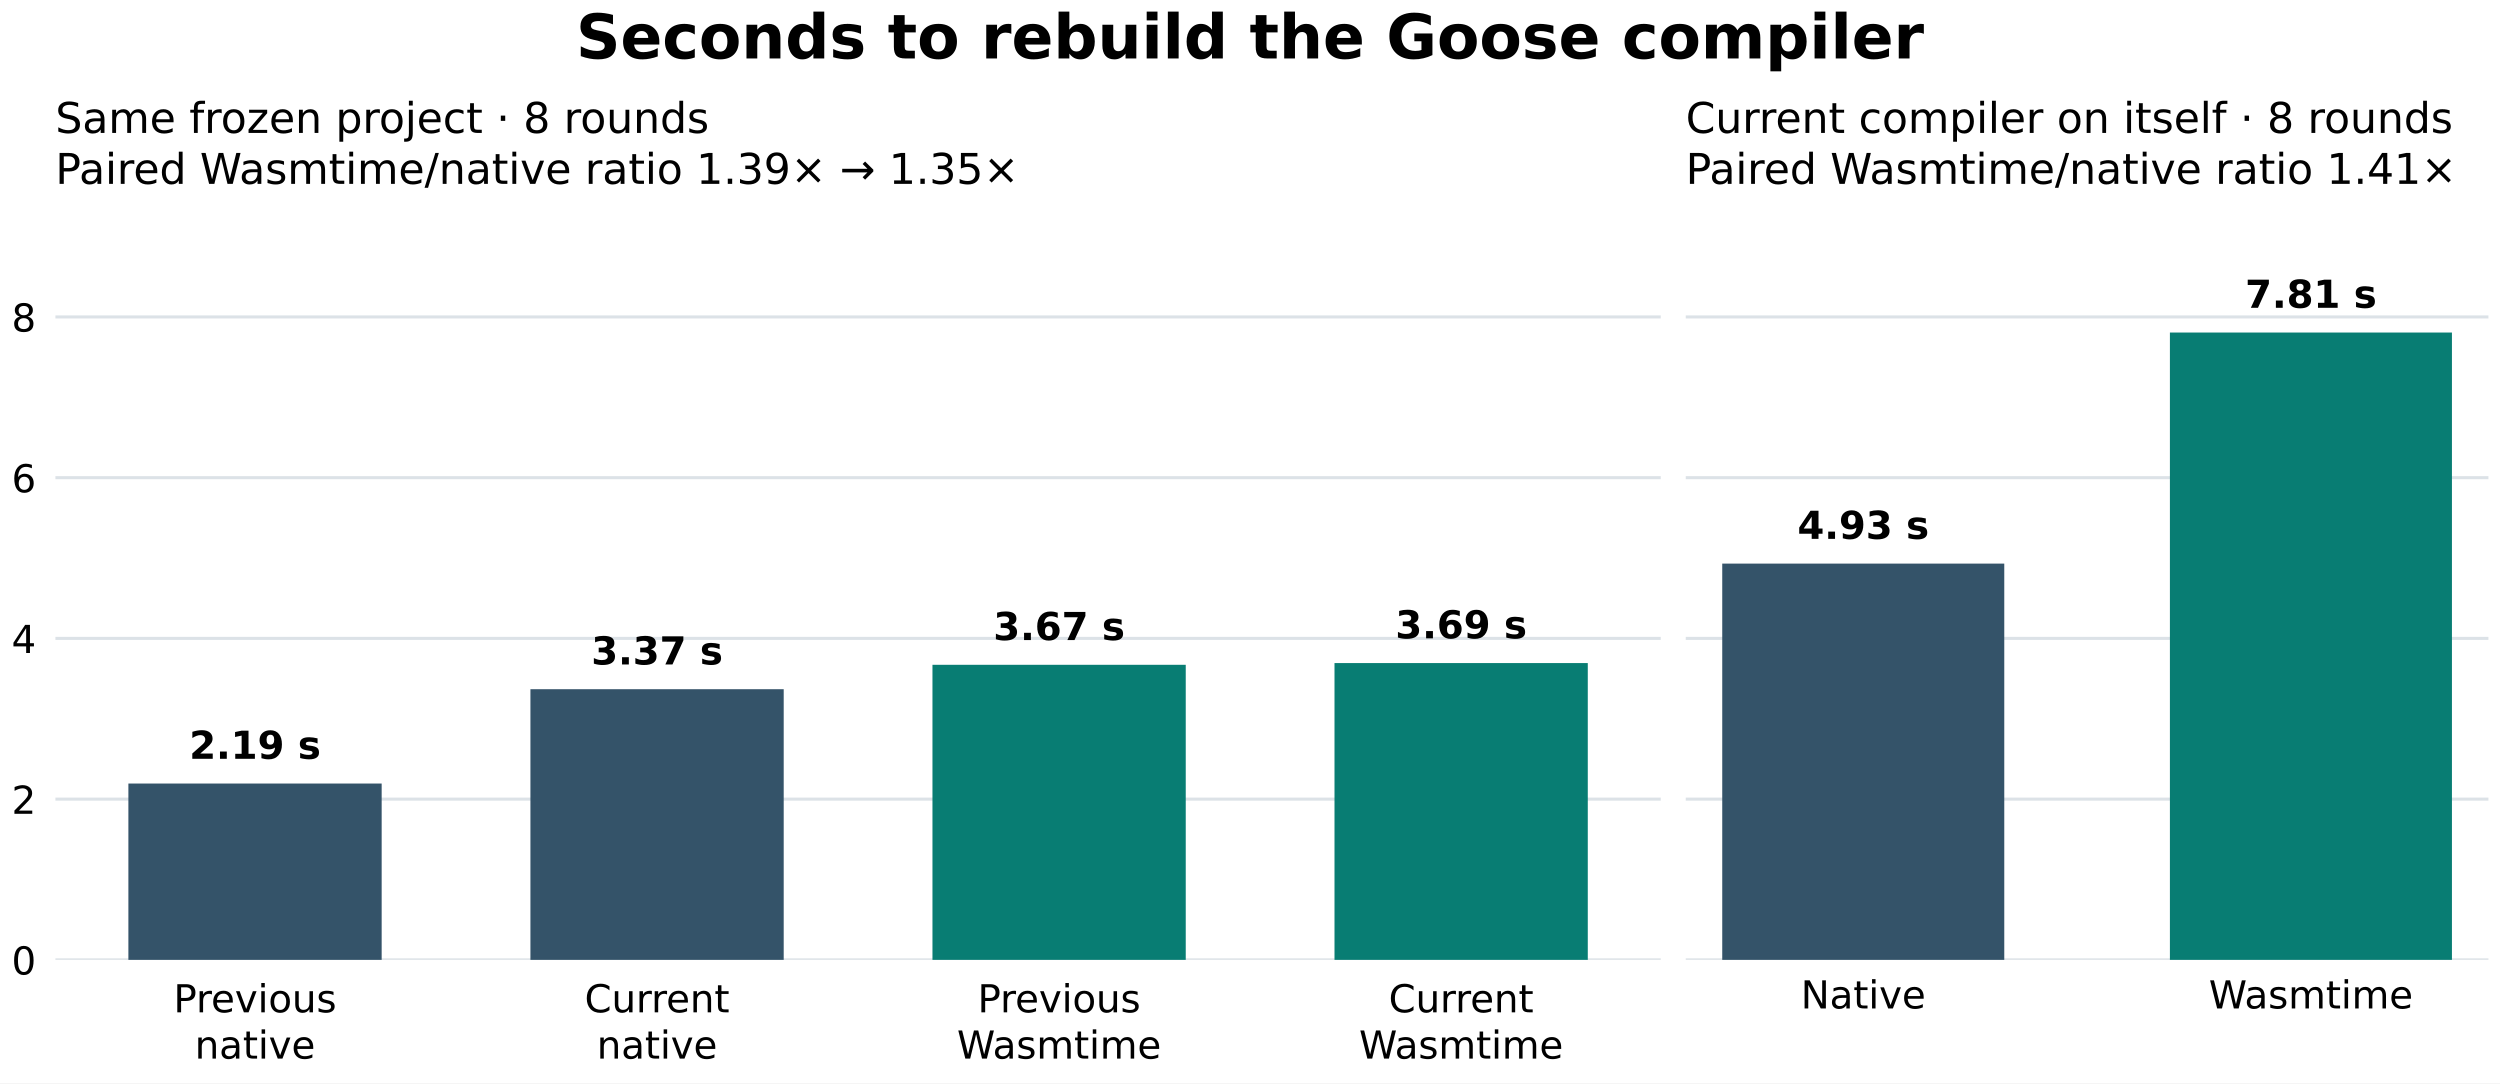
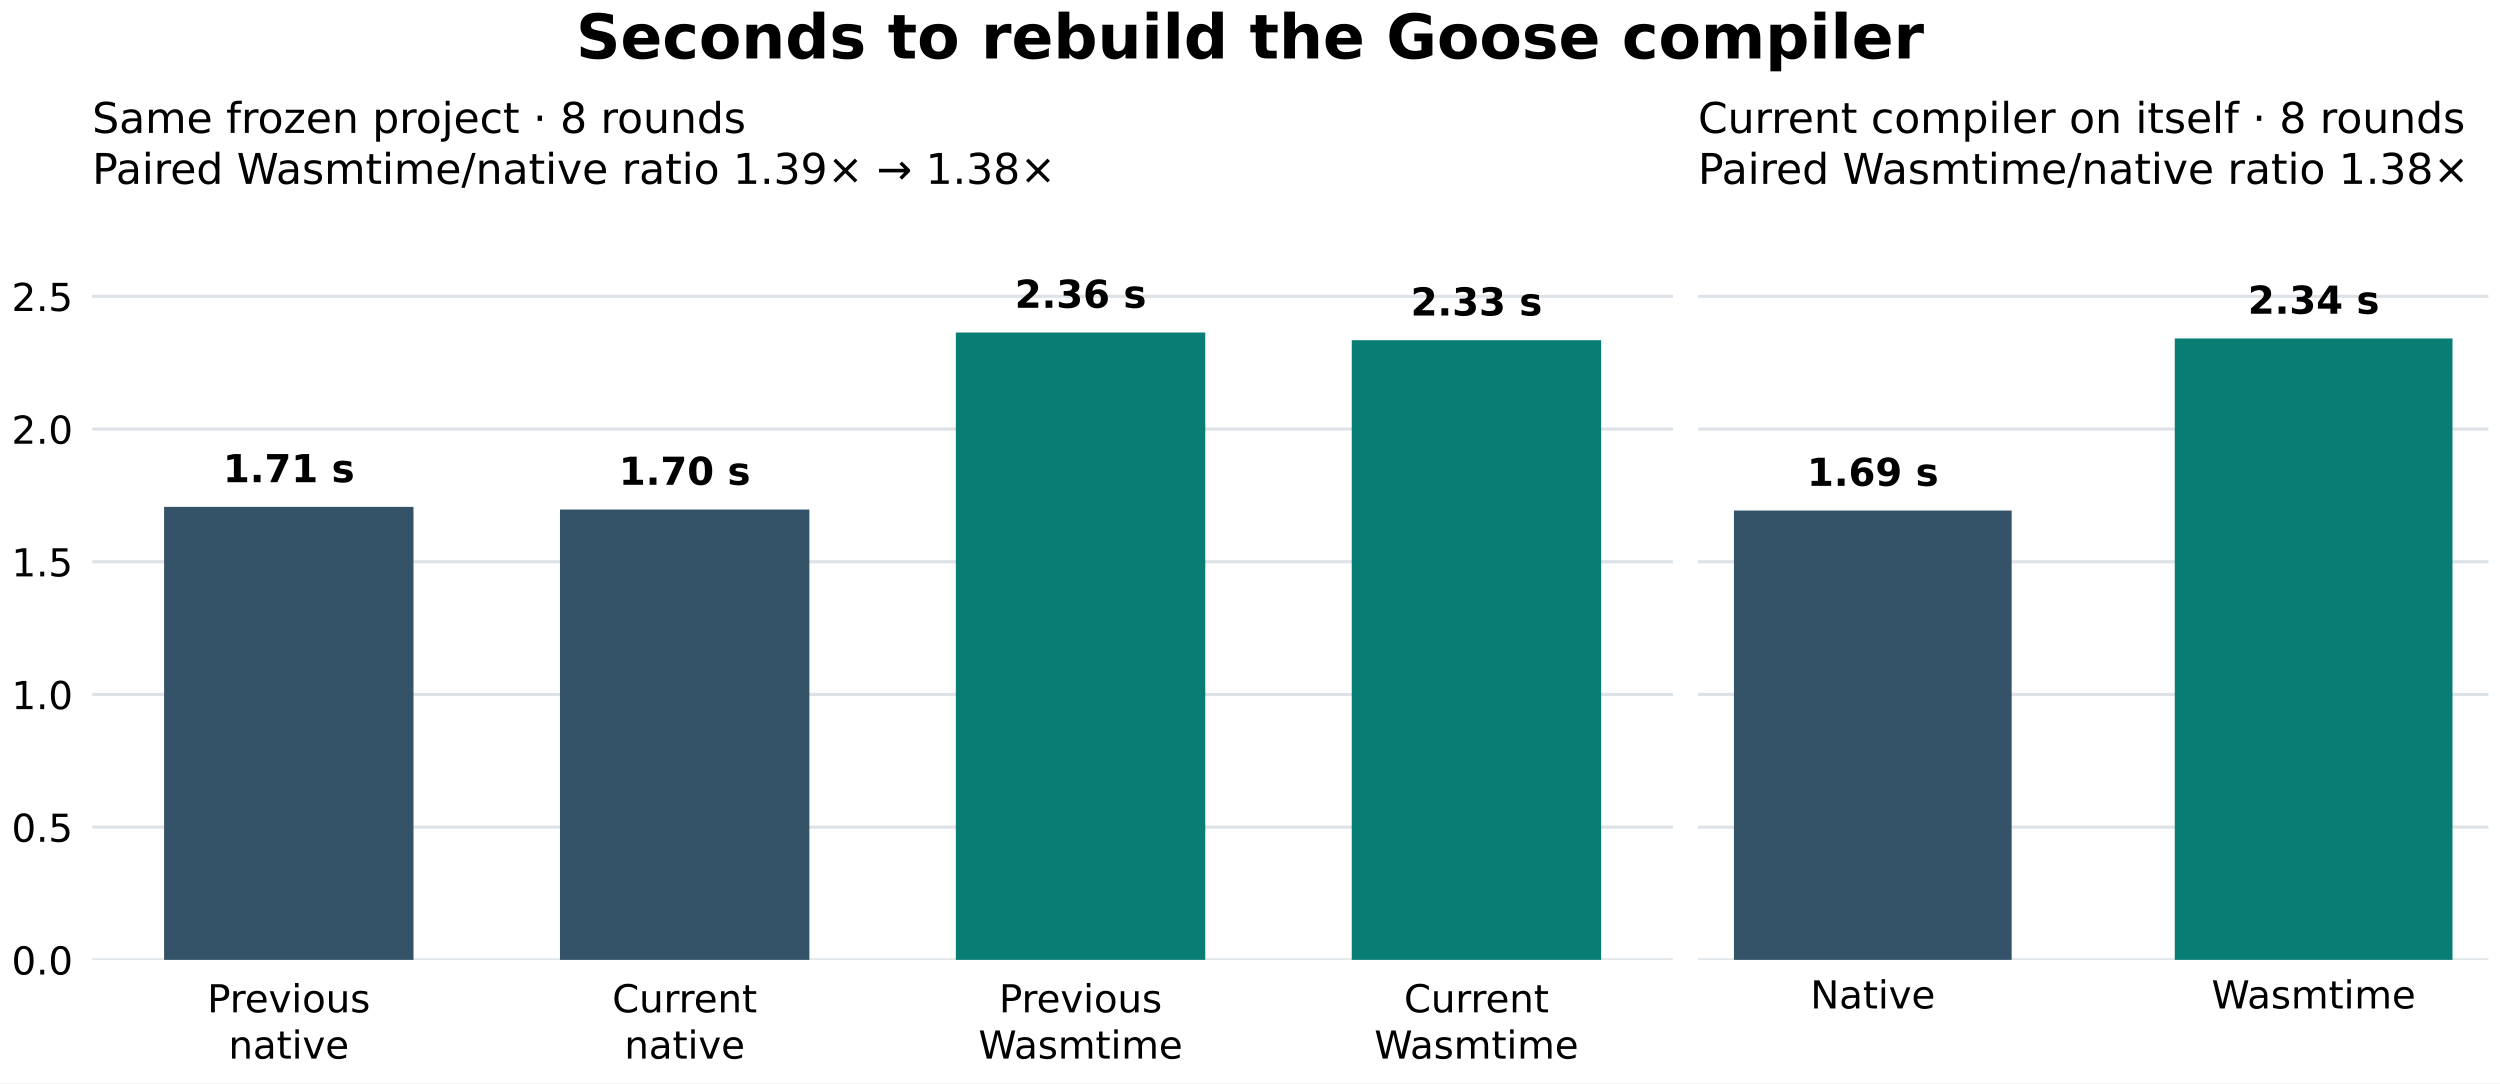
<svg xmlns="http://www.w3.org/2000/svg" width="648pt" height="280.8pt" viewBox="0 0 648 280.8" version="1.1">
  <defs>
    <style type="text/css">*{stroke-linejoin: round; stroke-linecap: butt}</style>
  </defs>
  <g id="figure_1">
    <g id="patch_1">
      <path d="M 0 280.8 L 648 280.8 L 648 0 L 0 0 z " style="fill: #ffffff" />
    </g>
    <g id="axes_1">
      <g id="patch_2">
-         <path d="M 14.363 248.794 L 430.467 248.794 L 430.467 53.664 L 14.363 53.664 z " style="fill: #ffffff" />
+         <path d="M 23.903 248.794 L 433.648 248.794 L 433.648 53.664 L 23.903 53.664 z " style="fill: #ffffff" />
      </g>
      <g id="matplotlib.axis_1">
        <g id="xtick_1">
          <g id="line2d_1" />
          <g id="text_1">
-             <text style="font-size: 10px; font-family: 'DejaVu Sans', 'Bitstream Vera Sans', 'Computer Modern Sans Serif', 'Lucida Grande', 'Verdana', 'Geneva', 'Lucid', 'Arial', 'Helvetica', 'Avant Garde', sans-serif" transform="translate(44.97181 262.3937)">Previous</text>
-             <text style="font-size: 10px; font-family: 'DejaVu Sans', 'Bitstream Vera Sans', 'Computer Modern Sans Serif', 'Lucida Grande', 'Verdana', 'Geneva', 'Lucid', 'Arial', 'Helvetica', 'Avant Garde', sans-serif" transform="translate(50.48431 274.3964)">native</text>
+             <text style="font-size: 10px; font-family: 'DejaVu Sans', 'Bitstream Vera Sans', 'Computer Modern Sans Serif', 'Lucida Grande', 'Verdana', 'Geneva', 'Lucid', 'Arial', 'Helvetica', 'Avant Garde', sans-serif" transform="translate(53.72156 262.3937)">Previous</text>
+             <text style="font-size: 10px; font-family: 'DejaVu Sans', 'Bitstream Vera Sans', 'Computer Modern Sans Serif', 'Lucida Grande', 'Verdana', 'Geneva', 'Lucid', 'Arial', 'Helvetica', 'Avant Garde', sans-serif" transform="translate(59.23406 274.3964)">native</text>
          </g>
        </g>
        <g id="xtick_2">
          <g id="line2d_2" />
          <g id="text_2">
-             <text style="font-size: 10px; font-family: 'DejaVu Sans', 'Bitstream Vera Sans', 'Computer Modern Sans Serif', 'Lucida Grande', 'Verdana', 'Geneva', 'Lucid', 'Arial', 'Helvetica', 'Avant Garde', sans-serif" transform="translate(151.5319 262.3929)">Current</text>
-             <text style="font-size: 10px; font-family: 'DejaVu Sans', 'Bitstream Vera Sans', 'Computer Modern Sans Serif', 'Lucida Grande', 'Verdana', 'Geneva', 'Lucid', 'Arial', 'Helvetica', 'Avant Garde', sans-serif" transform="translate(154.6928 274.3957)">native</text>
+             <text style="font-size: 10px; font-family: 'DejaVu Sans', 'Bitstream Vera Sans', 'Computer Modern Sans Serif', 'Lucida Grande', 'Verdana', 'Geneva', 'Lucid', 'Arial', 'Helvetica', 'Avant Garde', sans-serif" transform="translate(158.6888 262.3929)">Current</text>
+             <text style="font-size: 10px; font-family: 'DejaVu Sans', 'Bitstream Vera Sans', 'Computer Modern Sans Serif', 'Lucida Grande', 'Verdana', 'Geneva', 'Lucid', 'Arial', 'Helvetica', 'Avant Garde', sans-serif" transform="translate(161.8497 274.3957)">native</text>
          </g>
        </g>
        <g id="xtick_3">
          <g id="line2d_3" />
          <g id="text_3">
-             <text style="font-size: 10px; font-family: 'DejaVu Sans', 'Bitstream Vera Sans', 'Computer Modern Sans Serif', 'Lucida Grande', 'Verdana', 'Geneva', 'Lucid', 'Arial', 'Helvetica', 'Avant Garde', sans-serif" transform="translate(253.3889 262.3937)">Previous</text>
-             <text style="font-size: 10px; font-family: 'DejaVu Sans', 'Bitstream Vera Sans', 'Computer Modern Sans Serif', 'Lucida Grande', 'Verdana', 'Geneva', 'Lucid', 'Arial', 'Helvetica', 'Avant Garde', sans-serif" transform="translate(248.06 274.3964)">Wasmtime</text>
+             <text style="font-size: 10px; font-family: 'DejaVu Sans', 'Bitstream Vera Sans', 'Computer Modern Sans Serif', 'Lucida Grande', 'Verdana', 'Geneva', 'Lucid', 'Arial', 'Helvetica', 'Avant Garde', sans-serif" transform="translate(258.9529 262.3937)">Previous</text>
+             <text style="font-size: 10px; font-family: 'DejaVu Sans', 'Bitstream Vera Sans', 'Computer Modern Sans Serif', 'Lucida Grande', 'Verdana', 'Geneva', 'Lucid', 'Arial', 'Helvetica', 'Avant Garde', sans-serif" transform="translate(253.6239 274.3964)">Wasmtime</text>
          </g>
        </g>
        <g id="xtick_4">
          <g id="line2d_4" />
          <g id="text_4">
-             <text style="font-size: 10px; font-family: 'DejaVu Sans', 'Bitstream Vera Sans', 'Computer Modern Sans Serif', 'Lucida Grande', 'Verdana', 'Geneva', 'Lucid', 'Arial', 'Helvetica', 'Avant Garde', sans-serif" transform="translate(359.949 262.3929)">Current</text>
-             <text style="font-size: 10px; font-family: 'DejaVu Sans', 'Bitstream Vera Sans', 'Computer Modern Sans Serif', 'Lucida Grande', 'Verdana', 'Geneva', 'Lucid', 'Arial', 'Helvetica', 'Avant Garde', sans-serif" transform="translate(352.2685 274.3957)">Wasmtime</text>
+             <text style="font-size: 10px; font-family: 'DejaVu Sans', 'Bitstream Vera Sans', 'Computer Modern Sans Serif', 'Lucida Grande', 'Verdana', 'Geneva', 'Lucid', 'Arial', 'Helvetica', 'Avant Garde', sans-serif" transform="translate(363.9201 262.3929)">Current</text>
+             <text style="font-size: 10px; font-family: 'DejaVu Sans', 'Bitstream Vera Sans', 'Computer Modern Sans Serif', 'Lucida Grande', 'Verdana', 'Geneva', 'Lucid', 'Arial', 'Helvetica', 'Avant Garde', sans-serif" transform="translate(356.2396 274.3957)">Wasmtime</text>
          </g>
        </g>
      </g>
      <g id="matplotlib.axis_2">
        <g id="ytick_1">
          <g id="line2d_5">
-             <path d="M 14.363 248.794 L 430.467 248.794 " clip-path="url(#p3e770e7b37)" style="fill: none; stroke: #dce2e7; stroke-width: 0.8; stroke-linecap: square" />
+             <path d="M 23.903 248.794 L 433.648 248.794 " clip-path="url(#p7237e4cb92)" style="fill: none; stroke: #dce2e7; stroke-width: 0.8; stroke-linecap: square" />
          </g>
          <g id="line2d_6" />
          <g id="text_5">
-             <text style="font-size: 10px; font-family: 'DejaVu Sans', 'Bitstream Vera Sans', 'Computer Modern Sans Serif', 'Lucida Grande', 'Verdana', 'Geneva', 'Lucid', 'Arial', 'Helvetica', 'Avant Garde', sans-serif; text-anchor: end" x="9.363" y="252.593" transform="rotate(-0 9.36274 252.5931)">0</text>
+             <text style="font-size: 10px; font-family: 'DejaVu Sans', 'Bitstream Vera Sans', 'Computer Modern Sans Serif', 'Lucida Grande', 'Verdana', 'Geneva', 'Lucid', 'Arial', 'Helvetica', 'Avant Garde', sans-serif; text-anchor: end" x="18.903" y="252.593" transform="rotate(-0 18.90337 252.5931)">0.0</text>
          </g>
        </g>
        <g id="ytick_2">
          <g id="line2d_7">
-             <path d="M 14.363 207.132 L 430.467 207.132 " clip-path="url(#p3e770e7b37)" style="fill: none; stroke: #dce2e7; stroke-width: 0.8; stroke-linecap: square" />
+             <path d="M 23.903 214.398 L 433.648 214.398 " clip-path="url(#p7237e4cb92)" style="fill: none; stroke: #dce2e7; stroke-width: 0.8; stroke-linecap: square" />
          </g>
          <g id="line2d_8" />
          <g id="text_6">
-             <text style="font-size: 10px; font-family: 'DejaVu Sans', 'Bitstream Vera Sans', 'Computer Modern Sans Serif', 'Lucida Grande', 'Verdana', 'Geneva', 'Lucid', 'Arial', 'Helvetica', 'Avant Garde', sans-serif; text-anchor: end" x="9.363" y="210.931" transform="rotate(-0 9.36274 210.9307)">2</text>
+             <text style="font-size: 10px; font-family: 'DejaVu Sans', 'Bitstream Vera Sans', 'Computer Modern Sans Serif', 'Lucida Grande', 'Verdana', 'Geneva', 'Lucid', 'Arial', 'Helvetica', 'Avant Garde', sans-serif; text-anchor: end" x="18.903" y="218.197" transform="rotate(-0 18.90337 218.1971)">0.5</text>
          </g>
        </g>
        <g id="ytick_3">
          <g id="line2d_9">
-             <path d="M 14.363 165.469 L 430.467 165.469 " clip-path="url(#p3e770e7b37)" style="fill: none; stroke: #dce2e7; stroke-width: 0.8; stroke-linecap: square" />
+             <path d="M 23.903 180.002 L 433.648 180.002 " clip-path="url(#p7237e4cb92)" style="fill: none; stroke: #dce2e7; stroke-width: 0.8; stroke-linecap: square" />
          </g>
          <g id="line2d_10" />
          <g id="text_7">
-             <text style="font-size: 10px; font-family: 'DejaVu Sans', 'Bitstream Vera Sans', 'Computer Modern Sans Serif', 'Lucida Grande', 'Verdana', 'Geneva', 'Lucid', 'Arial', 'Helvetica', 'Avant Garde', sans-serif; text-anchor: end" x="9.363" y="169.268" transform="rotate(-0 9.36274 169.2683)">4</text>
+             <text style="font-size: 10px; font-family: 'DejaVu Sans', 'Bitstream Vera Sans', 'Computer Modern Sans Serif', 'Lucida Grande', 'Verdana', 'Geneva', 'Lucid', 'Arial', 'Helvetica', 'Avant Garde', sans-serif; text-anchor: end" x="18.903" y="183.801" transform="rotate(-0 18.90337 183.8011)">1.0</text>
          </g>
        </g>
        <g id="ytick_4">
          <g id="line2d_11">
-             <path d="M 14.363 123.807 L 430.467 123.807 " clip-path="url(#p3e770e7b37)" style="fill: none; stroke: #dce2e7; stroke-width: 0.8; stroke-linecap: square" />
+             <path d="M 23.903 145.606 L 433.648 145.606 " clip-path="url(#p7237e4cb92)" style="fill: none; stroke: #dce2e7; stroke-width: 0.8; stroke-linecap: square" />
          </g>
          <g id="line2d_12" />
          <g id="text_8">
-             <text style="font-size: 10px; font-family: 'DejaVu Sans', 'Bitstream Vera Sans', 'Computer Modern Sans Serif', 'Lucida Grande', 'Verdana', 'Geneva', 'Lucid', 'Arial', 'Helvetica', 'Avant Garde', sans-serif; text-anchor: end" x="9.363" y="127.606" transform="rotate(-0 9.36274 127.6059)">6</text>
+             <text style="font-size: 10px; font-family: 'DejaVu Sans', 'Bitstream Vera Sans', 'Computer Modern Sans Serif', 'Lucida Grande', 'Verdana', 'Geneva', 'Lucid', 'Arial', 'Helvetica', 'Avant Garde', sans-serif; text-anchor: end" x="18.903" y="149.405" transform="rotate(-0 18.90337 149.4051)">1.5</text>
          </g>
        </g>
        <g id="ytick_5">
          <g id="line2d_13">
-             <path d="M 14.363 82.145 L 430.467 82.145 " clip-path="url(#p3e770e7b37)" style="fill: none; stroke: #dce2e7; stroke-width: 0.8; stroke-linecap: square" />
+             <path d="M 23.903 111.21 L 433.648 111.21 " clip-path="url(#p7237e4cb92)" style="fill: none; stroke: #dce2e7; stroke-width: 0.8; stroke-linecap: square" />
          </g>
          <g id="line2d_14" />
          <g id="text_9">
-             <text style="font-size: 10px; font-family: 'DejaVu Sans', 'Bitstream Vera Sans', 'Computer Modern Sans Serif', 'Lucida Grande', 'Verdana', 'Geneva', 'Lucid', 'Arial', 'Helvetica', 'Avant Garde', sans-serif; text-anchor: end" x="9.363" y="85.943" transform="rotate(-0 9.36274 85.94349)">8</text>
+             <text style="font-size: 10px; font-family: 'DejaVu Sans', 'Bitstream Vera Sans', 'Computer Modern Sans Serif', 'Lucida Grande', 'Verdana', 'Geneva', 'Lucid', 'Arial', 'Helvetica', 'Avant Garde', sans-serif; text-anchor: end" x="18.903" y="115.009" transform="rotate(-0 18.90337 115.0091)">2.0</text>
+           </g>
+         </g>
+         <g id="ytick_6">
+           <g id="line2d_15">
+             <path d="M 23.903 76.814 L 433.648 76.814 " clip-path="url(#p7237e4cb92)" style="fill: none; stroke: #dce2e7; stroke-width: 0.8; stroke-linecap: square" />
+           </g>
+           <g id="line2d_16" />
+           <g id="text_10">
+             <text style="font-size: 10px; font-family: 'DejaVu Sans', 'Bitstream Vera Sans', 'Computer Modern Sans Serif', 'Lucida Grande', 'Verdana', 'Geneva', 'Lucid', 'Arial', 'Helvetica', 'Avant Garde', sans-serif; text-anchor: end" x="18.903" y="80.613" transform="rotate(-0 18.90337 80.61304)">2.5</text>
          </g>
        </g>
      </g>
      <g id="patch_3">
-         <path d="M 33.277 248.794 L 98.928 248.794 L 98.928 203.089 L 33.277 203.089 z " clip-path="url(#p3e770e7b37)" style="fill: #345369" />
+         <path d="M 42.528 248.794 L 107.176 248.794 L 107.176 131.387 L 42.528 131.387 z " clip-path="url(#p7237e4cb92)" style="fill: #345369" />
      </g>
      <g id="patch_4">
-         <path d="M 137.485 248.794 L 203.137 248.794 L 203.137 178.637 L 137.485 178.637 z " clip-path="url(#p3e770e7b37)" style="fill: #345369" />
+         <path d="M 145.144 248.794 L 209.792 248.794 L 209.792 132.072 L 145.144 132.072 z " clip-path="url(#p7237e4cb92)" style="fill: #345369" />
      </g>
      <g id="patch_5">
-         <path d="M 241.694 248.794 L 307.345 248.794 L 307.345 172.309 L 241.694 172.309 z " clip-path="url(#p3e770e7b37)" style="fill: #087d73" />
+         <path d="M 247.759 248.794 L 312.407 248.794 L 312.407 86.186 L 247.759 86.186 z " clip-path="url(#p7237e4cb92)" style="fill: #087d73" />
      </g>
      <g id="patch_6">
-         <path d="M 345.902 248.794 L 411.554 248.794 L 411.554 171.865 L 345.902 171.865 z " clip-path="url(#p3e770e7b37)" style="fill: #087d73" />
-       </g>
-       <g id="text_10">
-         <text style="font-weight: 700; font-size: 10px; font-family: 'DejaVu Sans', 'Bitstream Vera Sans', 'Computer Modern Sans Serif', 'Lucida Grande', 'Verdana', 'Geneva', 'Lucid', 'Arial', 'Helvetica', 'Avant Garde', sans-serif; text-anchor: middle" x="66.102" y="196.686" transform="rotate(-0 66.10228 196.6863)">2.19 s</text>
+         <path d="M 350.375 248.794 L 415.023 248.794 L 415.023 88.184 L 350.375 88.184 z " clip-path="url(#p7237e4cb92)" style="fill: #087d73" />
      </g>
      <g id="text_11">
-         <text style="font-weight: 700; font-size: 10px; font-family: 'DejaVu Sans', 'Bitstream Vera Sans', 'Computer Modern Sans Serif', 'Lucida Grande', 'Verdana', 'Geneva', 'Lucid', 'Arial', 'Helvetica', 'Avant Garde', sans-serif; text-anchor: middle" x="170.311" y="172.235" transform="rotate(-0 170.3108 172.2349)">3.37 s</text>
+         <text style="font-weight: 700; font-size: 10px; font-family: 'DejaVu Sans', 'Bitstream Vera Sans', 'Computer Modern Sans Serif', 'Lucida Grande', 'Verdana', 'Geneva', 'Lucid', 'Arial', 'Helvetica', 'Avant Garde', sans-serif; text-anchor: middle" x="74.852" y="124.985" transform="rotate(-0 74.85203 124.9846)">1.71 s</text>
      </g>
      <g id="text_12">
-         <text style="font-weight: 700; font-size: 10px; font-family: 'DejaVu Sans', 'Bitstream Vera Sans', 'Computer Modern Sans Serif', 'Lucida Grande', 'Verdana', 'Geneva', 'Lucid', 'Arial', 'Helvetica', 'Avant Garde', sans-serif; text-anchor: middle" x="274.519" y="165.907" transform="rotate(-0 274.5193 165.9068)">3.67 s</text>
+         <text style="font-weight: 700; font-size: 10px; font-family: 'DejaVu Sans', 'Bitstream Vera Sans', 'Computer Modern Sans Serif', 'Lucida Grande', 'Verdana', 'Geneva', 'Lucid', 'Arial', 'Helvetica', 'Avant Garde', sans-serif; text-anchor: middle" x="177.468" y="125.67" transform="rotate(-0 177.4677 125.6699)">1.70 s</text>
      </g>
      <g id="text_13">
-         <text style="font-weight: 700; font-size: 10px; font-family: 'DejaVu Sans', 'Bitstream Vera Sans', 'Computer Modern Sans Serif', 'Lucida Grande', 'Verdana', 'Geneva', 'Lucid', 'Arial', 'Helvetica', 'Avant Garde', sans-serif; text-anchor: middle" x="378.728" y="165.462" transform="rotate(-0 378.7279 165.4625)">3.69 s</text>
+         <text style="font-weight: 700; font-size: 10px; font-family: 'DejaVu Sans', 'Bitstream Vera Sans', 'Computer Modern Sans Serif', 'Lucida Grande', 'Verdana', 'Geneva', 'Lucid', 'Arial', 'Helvetica', 'Avant Garde', sans-serif; text-anchor: middle" x="280.083" y="79.784" transform="rotate(-0 280.0833 79.78365)">2.36 s</text>
      </g>
      <g id="text_14">
-         <text style="font-size: 11px; font-family: 'DejaVu Sans', 'Bitstream Vera Sans', 'Computer Modern Sans Serif', 'Lucida Grande', 'Verdana', 'Geneva', 'Lucid', 'Arial', 'Helvetica', 'Avant Garde', sans-serif" transform="translate(14.36274 34.46133)">Same frozen project · 8 rounds</text>
-         <text style="font-size: 11px; font-family: 'DejaVu Sans', 'Bitstream Vera Sans', 'Computer Modern Sans Serif', 'Lucida Grande', 'Verdana', 'Geneva', 'Lucid', 'Arial', 'Helvetica', 'Avant Garde', sans-serif" transform="translate(14.36274 47.66433)">Paired Wasmtime/native ratio 1.39× → 1.35×</text>
+         <text style="font-weight: 700; font-size: 10px; font-family: 'DejaVu Sans', 'Bitstream Vera Sans', 'Computer Modern Sans Serif', 'Lucida Grande', 'Verdana', 'Geneva', 'Lucid', 'Arial', 'Helvetica', 'Avant Garde', sans-serif; text-anchor: middle" x="382.699" y="81.781" transform="rotate(-0 382.699 81.78144)">2.33 s</text>
+       </g>
+       <g id="text_15">
+         <text style="font-size: 11px; font-family: 'DejaVu Sans', 'Bitstream Vera Sans', 'Computer Modern Sans Serif', 'Lucida Grande', 'Verdana', 'Geneva', 'Lucid', 'Arial', 'Helvetica', 'Avant Garde', sans-serif" transform="translate(23.90337 34.46133)">Same frozen project · 8 rounds</text>
+         <text style="font-size: 11px; font-family: 'DejaVu Sans', 'Bitstream Vera Sans', 'Computer Modern Sans Serif', 'Lucida Grande', 'Verdana', 'Geneva', 'Lucid', 'Arial', 'Helvetica', 'Avant Garde', sans-serif" transform="translate(23.90337 47.66433)">Paired Wasmtime/native ratio 1.39× → 1.38×</text>
      </g>
    </g>
    <g id="axes_2">
      <g id="patch_7">
-         <path d="M 436.947 248.794 L 645 248.794 L 645 53.664 L 436.947 53.664 z " style="fill: #ffffff" />
+         <path d="M 440.128 248.794 L 645 248.794 L 645 53.664 L 440.128 53.664 z " style="fill: #ffffff" />
      </g>
      <g id="matplotlib.axis_3">
        <g id="xtick_5">
-           <g id="line2d_15" />
-           <g id="text_15">
-             <text style="font-size: 10px; font-family: 'DejaVu Sans', 'Bitstream Vera Sans', 'Computer Modern Sans Serif', 'Lucida Grande', 'Verdana', 'Geneva', 'Lucid', 'Arial', 'Helvetica', 'Avant Garde', sans-serif; text-anchor: middle" x="482.956" y="261.393" transform="rotate(-0 482.9556 261.3927)">Native</text>
+           <g id="line2d_17" />
+           <g id="text_16">
+             <text style="font-size: 10px; font-family: 'DejaVu Sans', 'Bitstream Vera Sans', 'Computer Modern Sans Serif', 'Lucida Grande', 'Verdana', 'Geneva', 'Lucid', 'Arial', 'Helvetica', 'Avant Garde', sans-serif; text-anchor: middle" x="485.433" y="261.393" transform="rotate(-0 485.4326 261.3927)">Native</text>
          </g>
        </g>
        <g id="xtick_6">
-           <g id="line2d_16" />
-           <g id="text_16">
-             <text style="font-size: 10px; font-family: 'DejaVu Sans', 'Bitstream Vera Sans', 'Computer Modern Sans Serif', 'Lucida Grande', 'Verdana', 'Geneva', 'Lucid', 'Arial', 'Helvetica', 'Avant Garde', sans-serif; text-anchor: middle" x="598.992" y="261.393" transform="rotate(-0 598.9915 261.3927)">Wasmtime</text>
+           <g id="line2d_18" />
+           <g id="text_17">
+             <text style="font-size: 10px; font-family: 'DejaVu Sans', 'Bitstream Vera Sans', 'Computer Modern Sans Serif', 'Lucida Grande', 'Verdana', 'Geneva', 'Lucid', 'Arial', 'Helvetica', 'Avant Garde', sans-serif; text-anchor: middle" x="599.695" y="261.393" transform="rotate(-0 599.6948 261.3927)">Wasmtime</text>
          </g>
        </g>
      </g>
      <g id="matplotlib.axis_4">
-         <g id="ytick_6">
-           <g id="line2d_17">
-             <path d="M 436.947 248.794 L 645 248.794 " clip-path="url(#p7e03a3b7a4)" style="fill: none; stroke: #dce2e7; stroke-width: 0.8; stroke-linecap: square" />
-           </g>
-           <g id="line2d_18" />
-         </g>
        <g id="ytick_7">
          <g id="line2d_19">
-             <path d="M 436.947 207.132 L 645 207.132 " clip-path="url(#p7e03a3b7a4)" style="fill: none; stroke: #dce2e7; stroke-width: 0.8; stroke-linecap: square" />
+             <path d="M 440.128 248.794 L 645 248.794 " clip-path="url(#pe04934354f)" style="fill: none; stroke: #dce2e7; stroke-width: 0.8; stroke-linecap: square" />
          </g>
          <g id="line2d_20" />
        </g>
        <g id="ytick_8">
          <g id="line2d_21">
-             <path d="M 436.947 165.469 L 645 165.469 " clip-path="url(#p7e03a3b7a4)" style="fill: none; stroke: #dce2e7; stroke-width: 0.8; stroke-linecap: square" />
+             <path d="M 440.128 214.398 L 645 214.398 " clip-path="url(#pe04934354f)" style="fill: none; stroke: #dce2e7; stroke-width: 0.8; stroke-linecap: square" />
          </g>
          <g id="line2d_22" />
        </g>
        <g id="ytick_9">
          <g id="line2d_23">
-             <path d="M 436.947 123.807 L 645 123.807 " clip-path="url(#p7e03a3b7a4)" style="fill: none; stroke: #dce2e7; stroke-width: 0.8; stroke-linecap: square" />
+             <path d="M 440.128 180.002 L 645 180.002 " clip-path="url(#pe04934354f)" style="fill: none; stroke: #dce2e7; stroke-width: 0.8; stroke-linecap: square" />
          </g>
          <g id="line2d_24" />
        </g>
        <g id="ytick_10">
          <g id="line2d_25">
-             <path d="M 436.947 82.145 L 645 82.145 " clip-path="url(#p7e03a3b7a4)" style="fill: none; stroke: #dce2e7; stroke-width: 0.8; stroke-linecap: square" />
+             <path d="M 440.128 145.606 L 645 145.606 " clip-path="url(#pe04934354f)" style="fill: none; stroke: #dce2e7; stroke-width: 0.8; stroke-linecap: square" />
          </g>
          <g id="line2d_26" />
        </g>
+         <g id="ytick_11">
+           <g id="line2d_27">
+             <path d="M 440.128 111.21 L 645 111.21 " clip-path="url(#pe04934354f)" style="fill: none; stroke: #dce2e7; stroke-width: 0.8; stroke-linecap: square" />
+           </g>
+           <g id="line2d_28" />
+         </g>
+         <g id="ytick_12">
+           <g id="line2d_29">
+             <path d="M 440.128 76.814 L 645 76.814 " clip-path="url(#pe04934354f)" style="fill: none; stroke: #dce2e7; stroke-width: 0.8; stroke-linecap: square" />
+           </g>
+           <g id="line2d_30" />
+         </g>
      </g>
      <g id="patch_8">
-         <path d="M 446.404 248.794 L 519.507 248.794 L 519.507 146.084 L 446.404 146.084 z " clip-path="url(#p7e03a3b7a4)" style="fill: #345369" />
+         <path d="M 449.44 248.794 L 521.425 248.794 L 521.425 132.335 L 449.44 132.335 z " clip-path="url(#pe04934354f)" style="fill: #345369" />
      </g>
      <g id="patch_9">
-         <path d="M 562.44 248.794 L 635.543 248.794 L 635.543 86.186 L 562.44 86.186 z " clip-path="url(#p7e03a3b7a4)" style="fill: #087d73" />
-       </g>
-       <g id="text_17">
-         <text style="font-weight: 700; font-size: 10px; font-family: 'DejaVu Sans', 'Bitstream Vera Sans', 'Computer Modern Sans Serif', 'Lucida Grande', 'Verdana', 'Geneva', 'Lucid', 'Arial', 'Helvetica', 'Avant Garde', sans-serif; text-anchor: middle" x="482.956" y="139.681" transform="rotate(-0 482.9556 139.6813)">4.93 s</text>
+         <path d="M 563.702 248.794 L 635.687 248.794 L 635.687 87.733 L 563.702 87.733 z " clip-path="url(#pe04934354f)" style="fill: #087d73" />
      </g>
      <g id="text_18">
-         <text style="font-weight: 700; font-size: 10px; font-family: 'DejaVu Sans', 'Bitstream Vera Sans', 'Computer Modern Sans Serif', 'Lucida Grande', 'Verdana', 'Geneva', 'Lucid', 'Arial', 'Helvetica', 'Avant Garde', sans-serif; text-anchor: middle" x="598.992" y="79.784" transform="rotate(-0 598.9915 79.78365)">7.81 s</text>
+         <text style="font-weight: 700; font-size: 10px; font-family: 'DejaVu Sans', 'Bitstream Vera Sans', 'Computer Modern Sans Serif', 'Lucida Grande', 'Verdana', 'Geneva', 'Lucid', 'Arial', 'Helvetica', 'Avant Garde', sans-serif; text-anchor: middle" x="485.433" y="125.933" transform="rotate(-0 485.4326 125.9328)">1.69 s</text>
      </g>
      <g id="text_19">
-         <text style="font-size: 11px; font-family: 'DejaVu Sans', 'Bitstream Vera Sans', 'Computer Modern Sans Serif', 'Lucida Grande', 'Verdana', 'Geneva', 'Lucid', 'Arial', 'Helvetica', 'Avant Garde', sans-serif" transform="translate(436.9474 34.46133)">Current compiler on itself · 8 rounds</text>
-         <text style="font-size: 11px; font-family: 'DejaVu Sans', 'Bitstream Vera Sans', 'Computer Modern Sans Serif', 'Lucida Grande', 'Verdana', 'Geneva', 'Lucid', 'Arial', 'Helvetica', 'Avant Garde', sans-serif" transform="translate(436.9474 47.66433)">Paired Wasmtime/native ratio 1.41×</text>
-       </g>
-     </g>
-     <g id="text_20">
+         <text style="font-weight: 700; font-size: 10px; font-family: 'DejaVu Sans', 'Bitstream Vera Sans', 'Computer Modern Sans Serif', 'Lucida Grande', 'Verdana', 'Geneva', 'Lucid', 'Arial', 'Helvetica', 'Avant Garde', sans-serif; text-anchor: middle" x="599.695" y="81.33" transform="rotate(-0 599.6948 81.33046)">2.34 s</text>
+       </g>
+       <g id="text_20">
+         <text style="font-size: 11px; font-family: 'DejaVu Sans', 'Bitstream Vera Sans', 'Computer Modern Sans Serif', 'Lucida Grande', 'Verdana', 'Geneva', 'Lucid', 'Arial', 'Helvetica', 'Avant Garde', sans-serif" transform="translate(440.1276 34.46133)">Current compiler on itself · 8 rounds</text>
+         <text style="font-size: 11px; font-family: 'DejaVu Sans', 'Bitstream Vera Sans', 'Computer Modern Sans Serif', 'Lucida Grande', 'Verdana', 'Geneva', 'Lucid', 'Arial', 'Helvetica', 'Avant Garde', sans-serif" transform="translate(440.1276 47.66433)">Paired Wasmtime/native ratio 1.38×</text>
+       </g>
+     </g>
+     <g id="text_21">
      <text style="font-weight: 700; font-size: 16px; font-family: 'DejaVu Sans', 'Bitstream Vera Sans', 'Computer Modern Sans Serif', 'Lucida Grande', 'Verdana', 'Geneva', 'Lucid', 'Arial', 'Helvetica', 'Avant Garde', sans-serif; text-anchor: middle" x="324" y="15.158" transform="rotate(-0 324 15.15774)">Seconds to rebuild the Goose compiler</text>
    </g>
  </g>
  <defs>
-     <clipPath id="p3e770e7b37">
-       <rect x="14.363" y="53.664" width="416.105" height="195.13" />
+     <clipPath id="p7237e4cb92">
+       <rect x="23.903" y="53.664" width="409.744" height="195.13" />
    </clipPath>
-     <clipPath id="p7e03a3b7a4">
-       <rect x="436.947" y="53.664" width="208.052" height="195.13" />
+     <clipPath id="pe04934354f">
+       <rect x="440.128" y="53.664" width="204.872" height="195.13" />
    </clipPath>
  </defs>
</svg>
